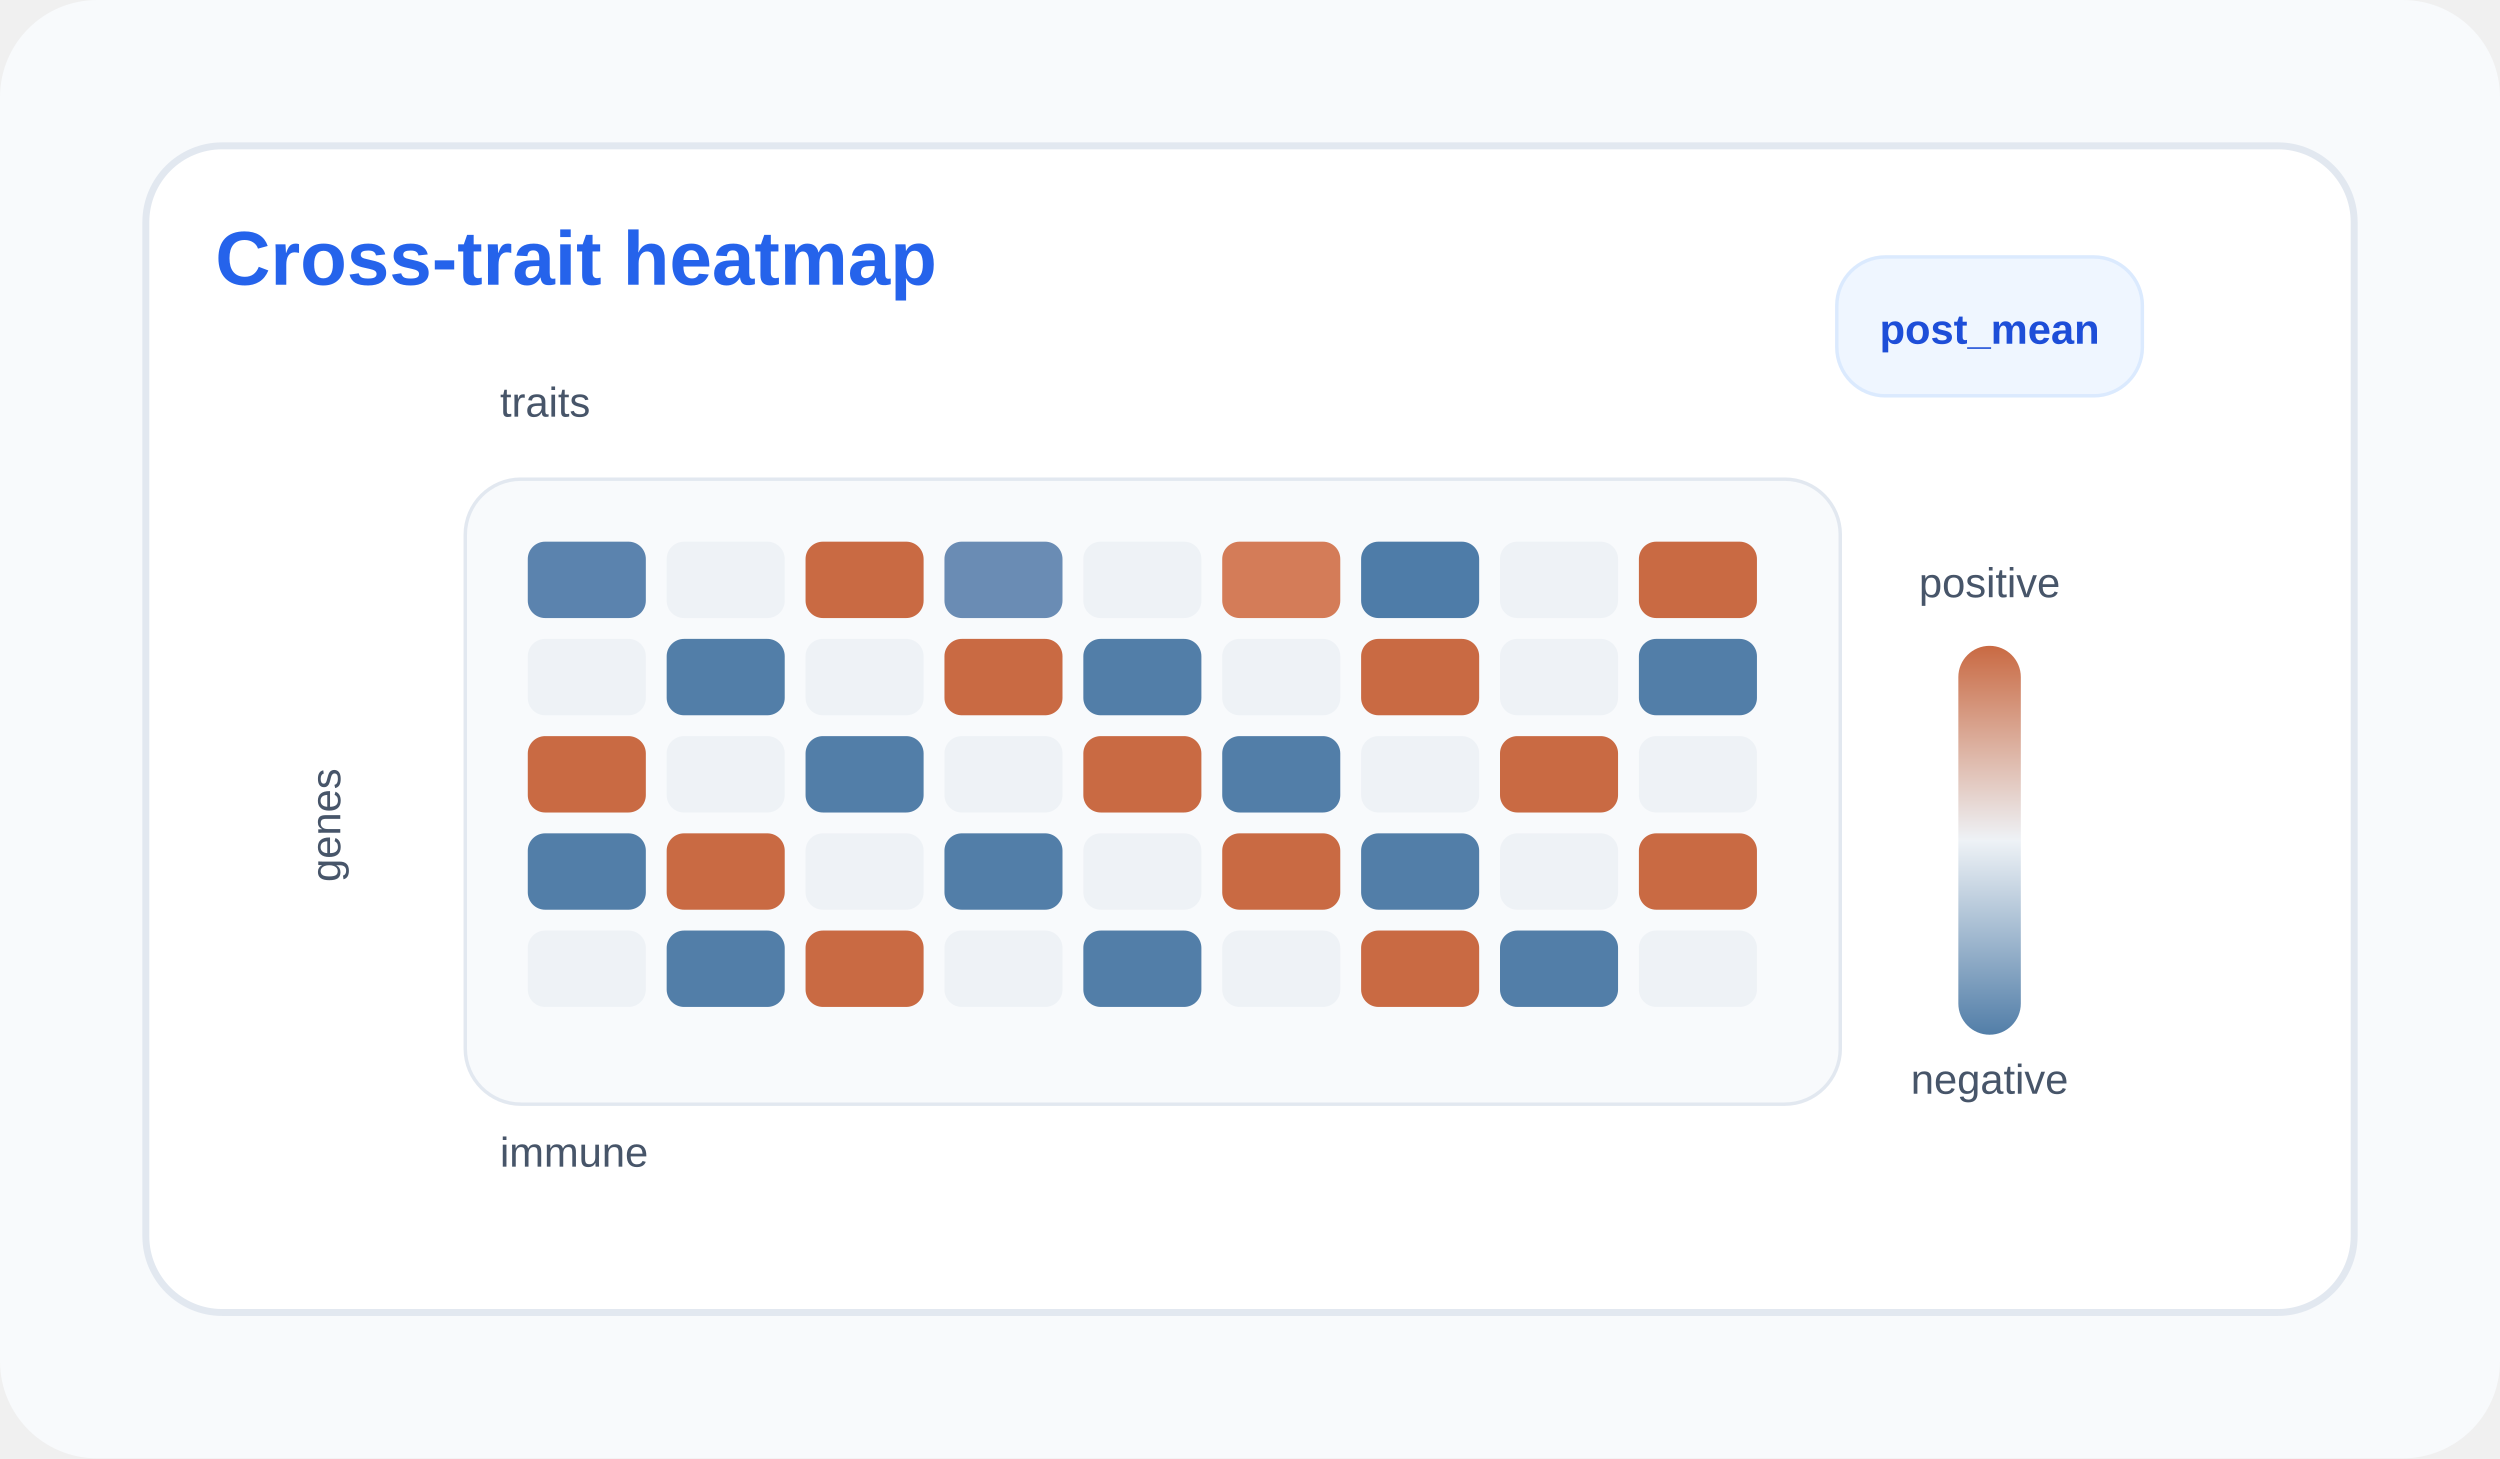
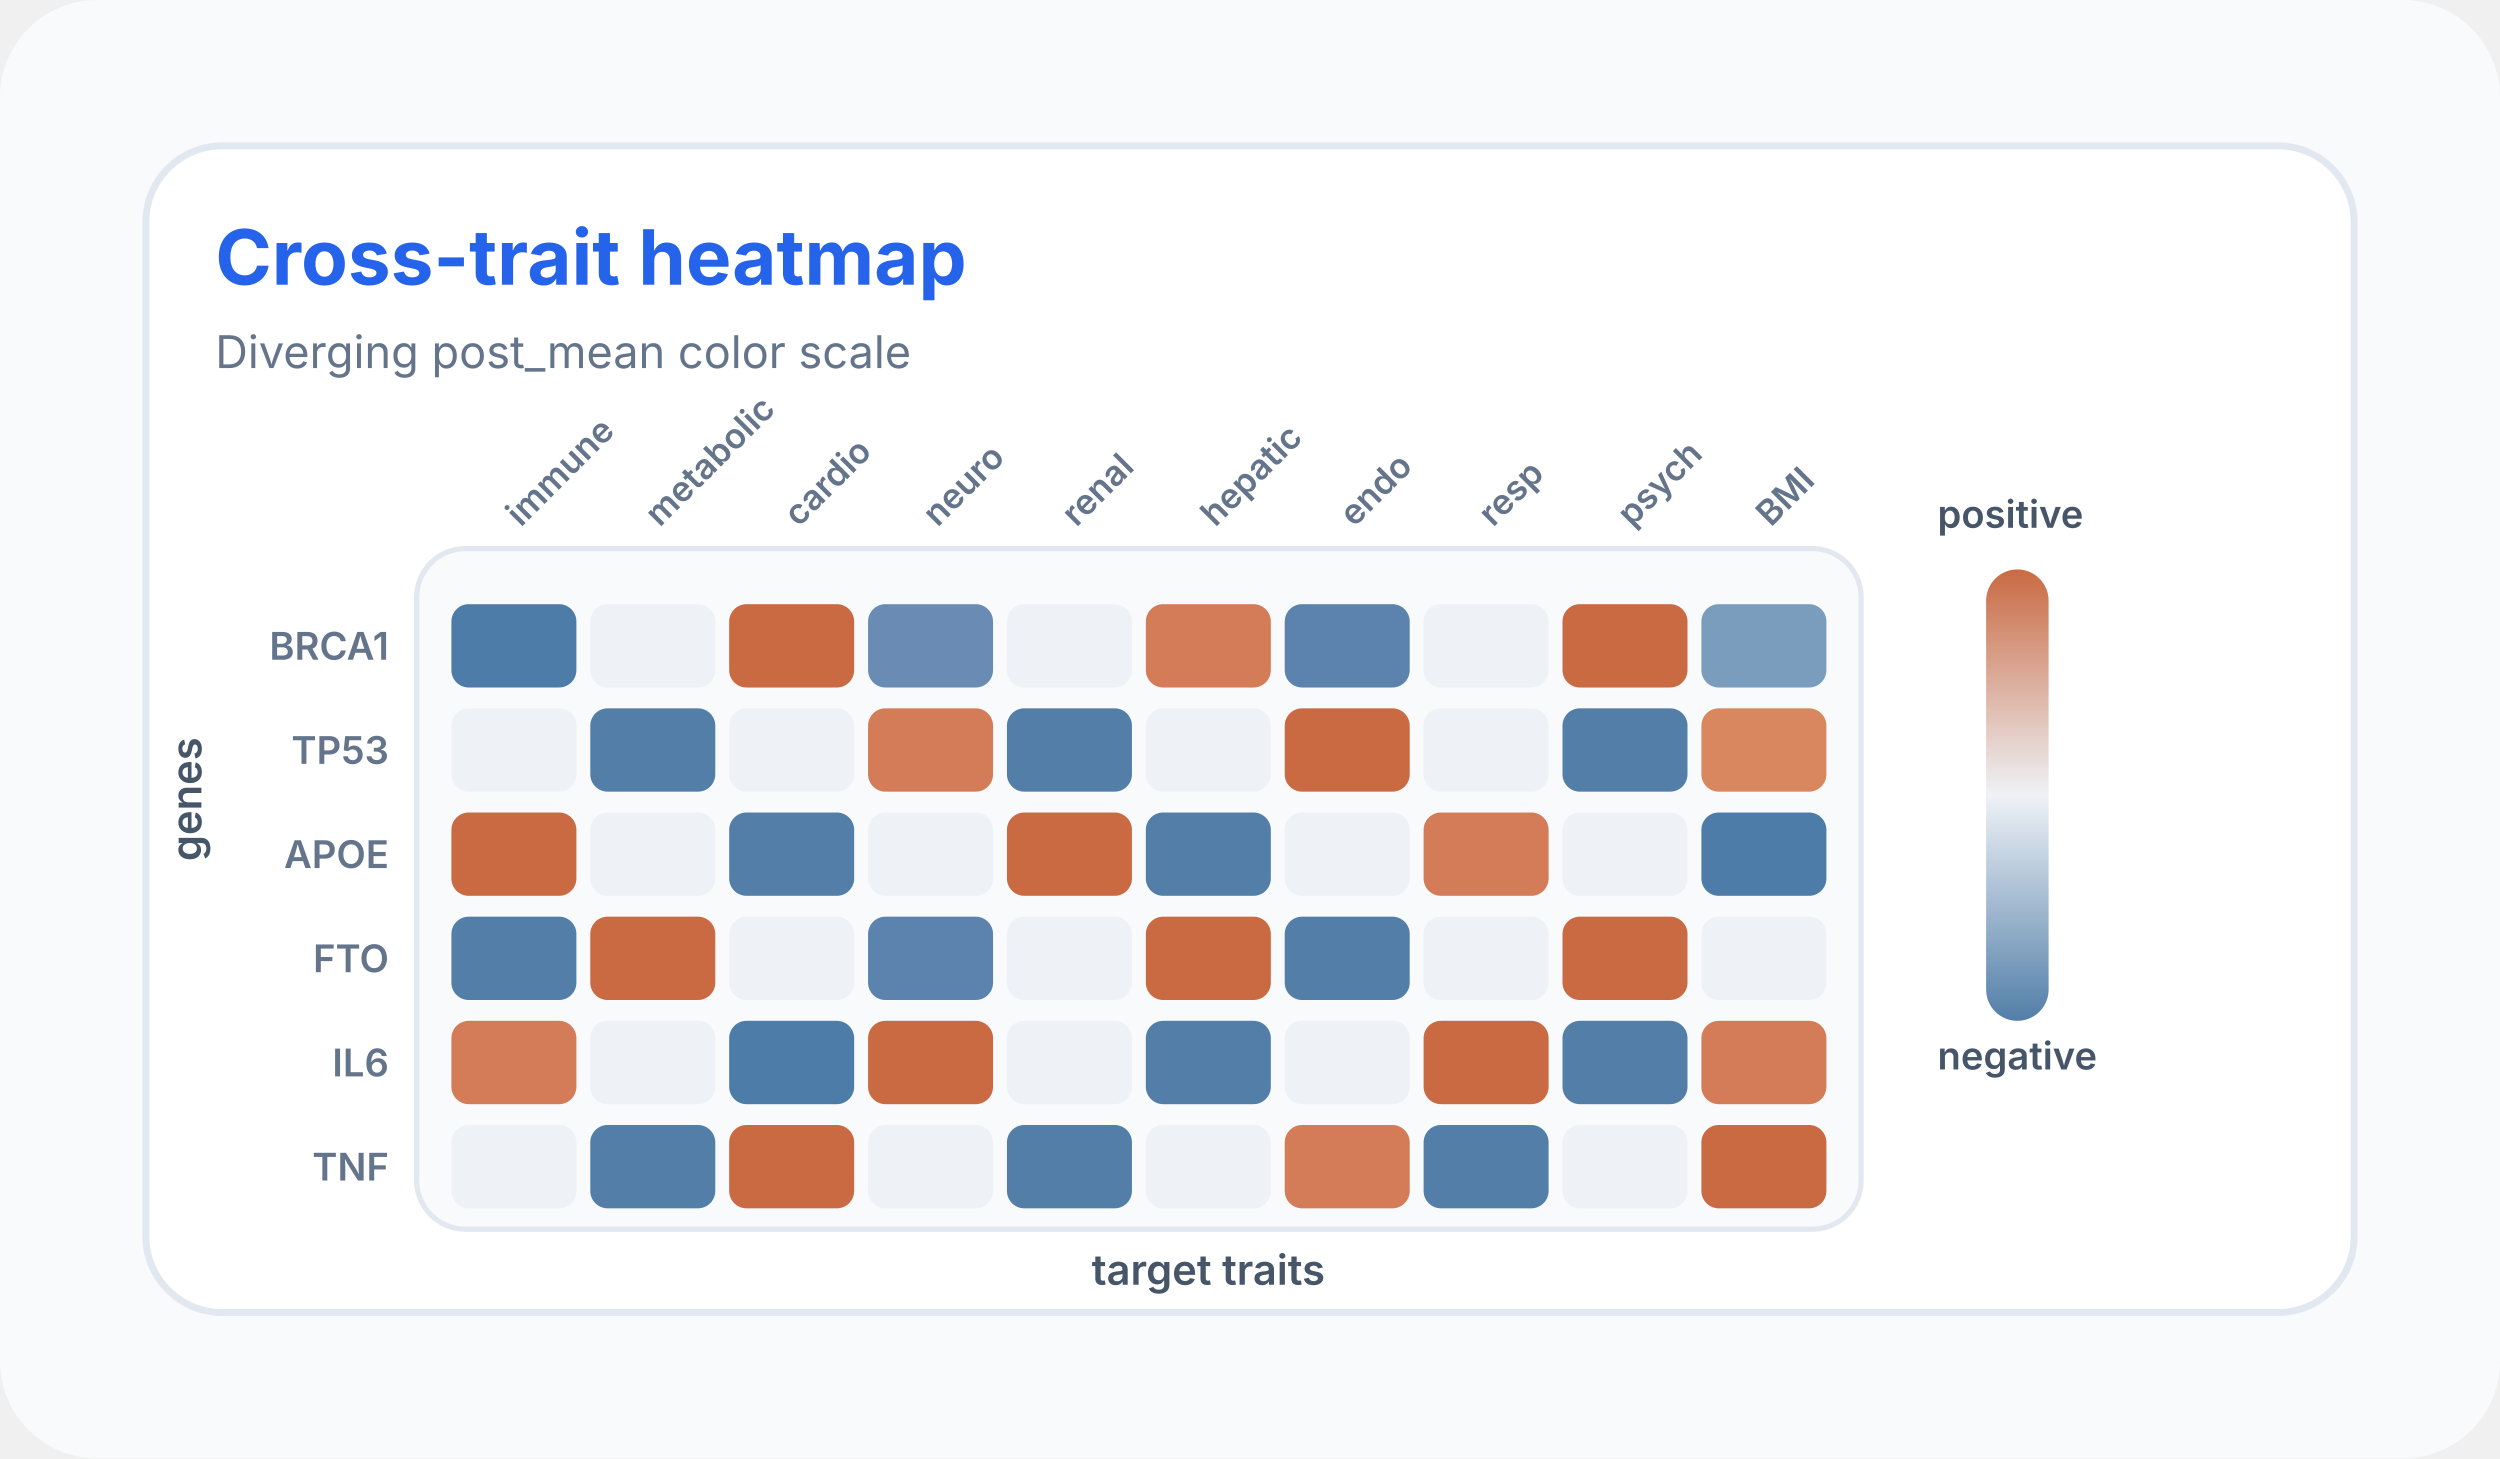
<svg xmlns="http://www.w3.org/2000/svg" width="720" height="420" viewBox="0 0 720 420" fill="none">
  <rect width="720" height="420" rx="28" fill="#F8FAFC" />
  <rect x="42" y="42" width="636" height="336" rx="22" fill="white" stroke="#E2E8F0" stroke-width="2" />
-   <text x="62" y="82" fill="#2563EB" font-family="Arial, Helvetica, sans-serif" font-size="22" font-weight="700">Cross-trait heatmap</text>
-   <g transform="translate(134 138)">
-     <rect width="396" height="180" rx="16" fill="#F8FAFC" stroke="#E2E8F0" />
-     <g transform="translate(18 18)">
-       <rect x="0" y="0" width="34" height="22" rx="5" fill="#5B83AE" />
-       <rect x="40" y="0" width="34" height="22" rx="5" fill="#EEF2F6" />
-       <rect x="80" y="0" width="34" height="22" rx="5" fill="#C96A43" />
-       <rect x="120" y="0" width="34" height="22" rx="5" fill="#6A8CB4" />
-       <rect x="160" y="0" width="34" height="22" rx="5" fill="#EEF2F6" />
-       <rect x="200" y="0" width="34" height="22" rx="5" fill="#D47C58" />
-       <rect x="240" y="0" width="34" height="22" rx="5" fill="#4E7CA8" />
-       <rect x="280" y="0" width="34" height="22" rx="5" fill="#EEF2F6" />
-       <rect x="320" y="0" width="34" height="22" rx="5" fill="#C96A43" />
-       <rect x="0" y="28" width="34" height="22" rx="5" fill="#EEF2F6" />
-       <rect x="40" y="28" width="34" height="22" rx="5" fill="#527EA8" />
-       <rect x="80" y="28" width="34" height="22" rx="5" fill="#EEF2F6" />
-       <rect x="120" y="28" width="34" height="22" rx="5" fill="#C96A43" />
-       <rect x="160" y="28" width="34" height="22" rx="5" fill="#527EA8" />
-       <rect x="200" y="28" width="34" height="22" rx="5" fill="#EEF2F6" />
-       <rect x="240" y="28" width="34" height="22" rx="5" fill="#C96A43" />
-       <rect x="280" y="28" width="34" height="22" rx="5" fill="#EEF2F6" />
-       <rect x="320" y="28" width="34" height="22" rx="5" fill="#527EA8" />
-       <rect x="0" y="56" width="34" height="22" rx="5" fill="#C96A43" />
-       <rect x="40" y="56" width="34" height="22" rx="5" fill="#EEF2F6" />
-       <rect x="80" y="56" width="34" height="22" rx="5" fill="#527EA8" />
-       <rect x="120" y="56" width="34" height="22" rx="5" fill="#EEF2F6" />
-       <rect x="160" y="56" width="34" height="22" rx="5" fill="#C96A43" />
-       <rect x="200" y="56" width="34" height="22" rx="5" fill="#527EA8" />
-       <rect x="240" y="56" width="34" height="22" rx="5" fill="#EEF2F6" />
-       <rect x="280" y="56" width="34" height="22" rx="5" fill="#C96A43" />
-       <rect x="320" y="56" width="34" height="22" rx="5" fill="#EEF2F6" />
-       <rect x="0" y="84" width="34" height="22" rx="5" fill="#527EA8" />
-       <rect x="40" y="84" width="34" height="22" rx="5" fill="#C96A43" />
-       <rect x="80" y="84" width="34" height="22" rx="5" fill="#EEF2F6" />
-       <rect x="120" y="84" width="34" height="22" rx="5" fill="#527EA8" />
-       <rect x="160" y="84" width="34" height="22" rx="5" fill="#EEF2F6" />
-       <rect x="200" y="84" width="34" height="22" rx="5" fill="#C96A43" />
-       <rect x="240" y="84" width="34" height="22" rx="5" fill="#527EA8" />
-       <rect x="280" y="84" width="34" height="22" rx="5" fill="#EEF2F6" />
-       <rect x="320" y="84" width="34" height="22" rx="5" fill="#C96A43" />
-       <rect x="0" y="112" width="34" height="22" rx="5" fill="#EEF2F6" />
-       <rect x="40" y="112" width="34" height="22" rx="5" fill="#527EA8" />
-       <rect x="80" y="112" width="34" height="22" rx="5" fill="#C96A43" />
-       <rect x="120" y="112" width="34" height="22" rx="5" fill="#EEF2F6" />
-       <rect x="160" y="112" width="34" height="22" rx="5" fill="#527EA8" />
-       <rect x="200" y="112" width="34" height="22" rx="5" fill="#EEF2F6" />
-       <rect x="240" y="112" width="34" height="22" rx="5" fill="#C96A43" />
-       <rect x="280" y="112" width="34" height="22" rx="5" fill="#527EA8" />
-       <rect x="320" y="112" width="34" height="22" rx="5" fill="#EEF2F6" />
+   <text x="62" y="82" fill="#2563EB" font-family="Inter, Arial, Helvetica, sans-serif" font-size="22" font-weight="700">Cross-trait heatmap</text>
+   <text x="62" y="106" fill="#64748B" font-family="Inter, Arial, sans-serif" font-size="13">Diverging post_mean color scale</text>
+   <g transform="translate(120 158)">
+     <rect width="416" height="196" rx="14" fill="#F8FAFC" stroke="#E2E8F0" stroke-width="1.5" />
+     <text x="-8" y="32" text-anchor="end" fill="#64748B" font-family="Inter, Arial, sans-serif" font-size="11" font-weight="600">BRCA1</text>
+     <text x="-8" y="62" text-anchor="end" fill="#64748B" font-family="Inter, Arial, sans-serif" font-size="11" font-weight="600">TP53</text>
+     <text x="-8" y="92" text-anchor="end" fill="#64748B" font-family="Inter, Arial, sans-serif" font-size="11" font-weight="600">APOE</text>
+     <text x="-8" y="122" text-anchor="end" fill="#64748B" font-family="Inter, Arial, sans-serif" font-size="11" font-weight="600">FTO</text>
+     <text x="-8" y="152" text-anchor="end" fill="#64748B" font-family="Inter, Arial, sans-serif" font-size="11" font-weight="600">IL6</text>
+     <text x="-8" y="182" text-anchor="end" fill="#64748B" font-family="Inter, Arial, sans-serif" font-size="11" font-weight="600">TNF</text>
+     <text transform="rotate(-45 30 -6)" x="30" y="-6" fill="#64748B" font-family="Inter, Arial, sans-serif" font-size="10" font-weight="600">immune</text>
+     <text transform="rotate(-45 70 -6)" x="70" y="-6" fill="#64748B" font-family="Inter, Arial, sans-serif" font-size="10" font-weight="600">metabolic</text>
+     <text transform="rotate(-45 110 -6)" x="110" y="-6" fill="#64748B" font-family="Inter, Arial, sans-serif" font-size="10" font-weight="600">cardio</text>
+     <text transform="rotate(-45 150 -6)" x="150" y="-6" fill="#64748B" font-family="Inter, Arial, sans-serif" font-size="10" font-weight="600">neuro</text>
+     <text transform="rotate(-45 190 -6)" x="190" y="-6" fill="#64748B" font-family="Inter, Arial, sans-serif" font-size="10" font-weight="600">renal</text>
+     <text transform="rotate(-45 230 -6)" x="230" y="-6" fill="#64748B" font-family="Inter, Arial, sans-serif" font-size="10" font-weight="600">hepatic</text>
+     <text transform="rotate(-45 270 -6)" x="270" y="-6" fill="#64748B" font-family="Inter, Arial, sans-serif" font-size="10" font-weight="600">endo</text>
+     <text transform="rotate(-45 310 -6)" x="310" y="-6" fill="#64748B" font-family="Inter, Arial, sans-serif" font-size="10" font-weight="600">resp</text>
+     <text transform="rotate(-45 350 -6)" x="350" y="-6" fill="#64748B" font-family="Inter, Arial, sans-serif" font-size="10" font-weight="600">psych</text>
+     <text transform="rotate(-45 390 -6)" x="390" y="-6" fill="#64748B" font-family="Inter, Arial, sans-serif" font-size="10" font-weight="600">BMI</text>
+     <g transform="translate(10 16)">
+       <rect x="0" y="0" width="36" height="24" rx="5" fill="#4E7CA8" />
+       <rect x="40" y="0" width="36" height="24" rx="5" fill="#EEF2F6" />
+       <rect x="80" y="0" width="36" height="24" rx="5" fill="#C96A43" />
+       <rect x="120" y="0" width="36" height="24" rx="5" fill="#6A8CB4" />
+       <rect x="160" y="0" width="36" height="24" rx="5" fill="#EEF2F6" />
+       <rect x="200" y="0" width="36" height="24" rx="5" fill="#D47C58" />
+       <rect x="240" y="0" width="36" height="24" rx="5" fill="#5B83AE" />
+       <rect x="280" y="0" width="36" height="24" rx="5" fill="#EEF2F6" />
+       <rect x="320" y="0" width="36" height="24" rx="5" fill="#C96A43" />
+       <rect x="360" y="0" width="36" height="24" rx="5" fill="#7A9DBE" />
+       <rect x="0" y="30" width="36" height="24" rx="5" fill="#EEF2F6" />
+       <rect x="40" y="30" width="36" height="24" rx="5" fill="#527EA8" />
+       <rect x="80" y="30" width="36" height="24" rx="5" fill="#EEF2F6" />
+       <rect x="120" y="30" width="36" height="24" rx="5" fill="#D47C58" />
+       <rect x="160" y="30" width="36" height="24" rx="5" fill="#527EA8" />
+       <rect x="200" y="30" width="36" height="24" rx="5" fill="#EEF2F6" />
+       <rect x="240" y="30" width="36" height="24" rx="5" fill="#C96A43" />
+       <rect x="280" y="30" width="36" height="24" rx="5" fill="#EEF2F6" />
+       <rect x="320" y="30" width="36" height="24" rx="5" fill="#527EA8" />
+       <rect x="360" y="30" width="36" height="24" rx="5" fill="#D8875F" />
+       <rect x="0" y="60" width="36" height="24" rx="5" fill="#C96A43" />
+       <rect x="40" y="60" width="36" height="24" rx="5" fill="#EEF2F6" />
+       <rect x="80" y="60" width="36" height="24" rx="5" fill="#527EA8" />
+       <rect x="120" y="60" width="36" height="24" rx="5" fill="#EEF2F6" />
+       <rect x="160" y="60" width="36" height="24" rx="5" fill="#C96A43" />
+       <rect x="200" y="60" width="36" height="24" rx="5" fill="#527EA8" />
+       <rect x="240" y="60" width="36" height="24" rx="5" fill="#EEF2F6" />
+       <rect x="280" y="60" width="36" height="24" rx="5" fill="#D47C58" />
+       <rect x="320" y="60" width="36" height="24" rx="5" fill="#EEF2F6" />
+       <rect x="360" y="60" width="36" height="24" rx="5" fill="#4E7CA8" />
+       <rect x="0" y="90" width="36" height="24" rx="5" fill="#527EA8" />
+       <rect x="40" y="90" width="36" height="24" rx="5" fill="#C96A43" />
+       <rect x="80" y="90" width="36" height="24" rx="5" fill="#EEF2F6" />
+       <rect x="120" y="90" width="36" height="24" rx="5" fill="#5B83AE" />
+       <rect x="160" y="90" width="36" height="24" rx="5" fill="#EEF2F6" />
+       <rect x="200" y="90" width="36" height="24" rx="5" fill="#C96A43" />
+       <rect x="240" y="90" width="36" height="24" rx="5" fill="#527EA8" />
+       <rect x="280" y="90" width="36" height="24" rx="5" fill="#EEF2F6" />
+       <rect x="320" y="90" width="36" height="24" rx="5" fill="#C96A43" />
+       <rect x="360" y="90" width="36" height="24" rx="5" fill="#EEF2F6" />
+       <rect x="0" y="120" width="36" height="24" rx="5" fill="#D47C58" />
+       <rect x="40" y="120" width="36" height="24" rx="5" fill="#EEF2F6" />
+       <rect x="80" y="120" width="36" height="24" rx="5" fill="#4E7CA8" />
+       <rect x="120" y="120" width="36" height="24" rx="5" fill="#C96A43" />
+       <rect x="160" y="120" width="36" height="24" rx="5" fill="#EEF2F6" />
+       <rect x="200" y="120" width="36" height="24" rx="5" fill="#527EA8" />
+       <rect x="240" y="120" width="36" height="24" rx="5" fill="#EEF2F6" />
+       <rect x="280" y="120" width="36" height="24" rx="5" fill="#C96A43" />
+       <rect x="320" y="120" width="36" height="24" rx="5" fill="#527EA8" />
+       <rect x="360" y="120" width="36" height="24" rx="5" fill="#D47C58" />
+       <rect x="0" y="150" width="36" height="24" rx="5" fill="#EEF2F6" />
+       <rect x="40" y="150" width="36" height="24" rx="5" fill="#527EA8" />
+       <rect x="80" y="150" width="36" height="24" rx="5" fill="#C96A43" />
+       <rect x="120" y="150" width="36" height="24" rx="5" fill="#EEF2F6" />
+       <rect x="160" y="150" width="36" height="24" rx="5" fill="#527EA8" />
+       <rect x="200" y="150" width="36" height="24" rx="5" fill="#EEF2F6" />
+       <rect x="240" y="150" width="36" height="24" rx="5" fill="#D47C58" />
+       <rect x="280" y="150" width="36" height="24" rx="5" fill="#527EA8" />
+       <rect x="320" y="150" width="36" height="24" rx="5" fill="#EEF2F6" />
+       <rect x="360" y="150" width="36" height="24" rx="5" fill="#C96A43" />
    </g>
  </g>
-   <text x="144" y="336" fill="#475569" font-family="Arial, Helvetica, sans-serif" font-size="12">immune</text>
-   <text x="144" y="120" fill="#475569" font-family="Arial, Helvetica, sans-serif" font-size="12">traits</text>
-   <text transform="rotate(-90 98 254)" x="98" y="254" fill="#475569" font-family="Arial, Helvetica, sans-serif" font-size="12">genes</text>
-   <text x="573" y="172" text-anchor="middle" fill="#475569" font-family="Arial, Helvetica, sans-serif" font-size="12">positive</text>
-   <text x="573" y="315" text-anchor="middle" fill="#475569" font-family="Arial, Helvetica, sans-serif" font-size="12">negative</text>
-   <rect x="564" y="186" width="18" height="112" rx="9" fill="url(#heatbar)" />
-   <rect x="529" y="74" width="88" height="40" rx="14" fill="#EFF6FF" stroke="#DBEAFE" />
-   <text x="573" y="99" text-anchor="middle" fill="#1D4ED8" font-family="Arial, Helvetica, sans-serif" font-size="12" font-weight="700">post_mean</text>
+   <text x="348" y="370" text-anchor="middle" fill="#475569" font-family="Inter, Arial, sans-serif" font-size="12" font-weight="600">target traits</text>
+   <text transform="rotate(-90 78 240)" x="70" y="220" fill="#475569" font-family="Inter, Arial, sans-serif" font-size="12" font-weight="600">genes</text>
+   <text x="558" y="152" fill="#475569" font-family="Inter, Arial, sans-serif" font-size="11" font-weight="600">positive</text>
+   <text x="558" y="308" fill="#475569" font-family="Inter, Arial, sans-serif" font-size="11" font-weight="600">negative</text>
+   <rect x="572" y="164" width="18" height="130" rx="9" fill="url(#heatbar)" />
  <defs>
-     <linearGradient id="heatbar" x1="573" y1="186" x2="573" y2="298" gradientUnits="userSpaceOnUse">
+     <linearGradient id="heatbar" x1="581" y1="164" x2="581" y2="294" gradientUnits="userSpaceOnUse">
      <stop stop-color="#C96A43" />
      <stop offset="0.5" stop-color="#EEF2F6" />
      <stop offset="1" stop-color="#527EA8" />
    </linearGradient>
  </defs>
</svg>
